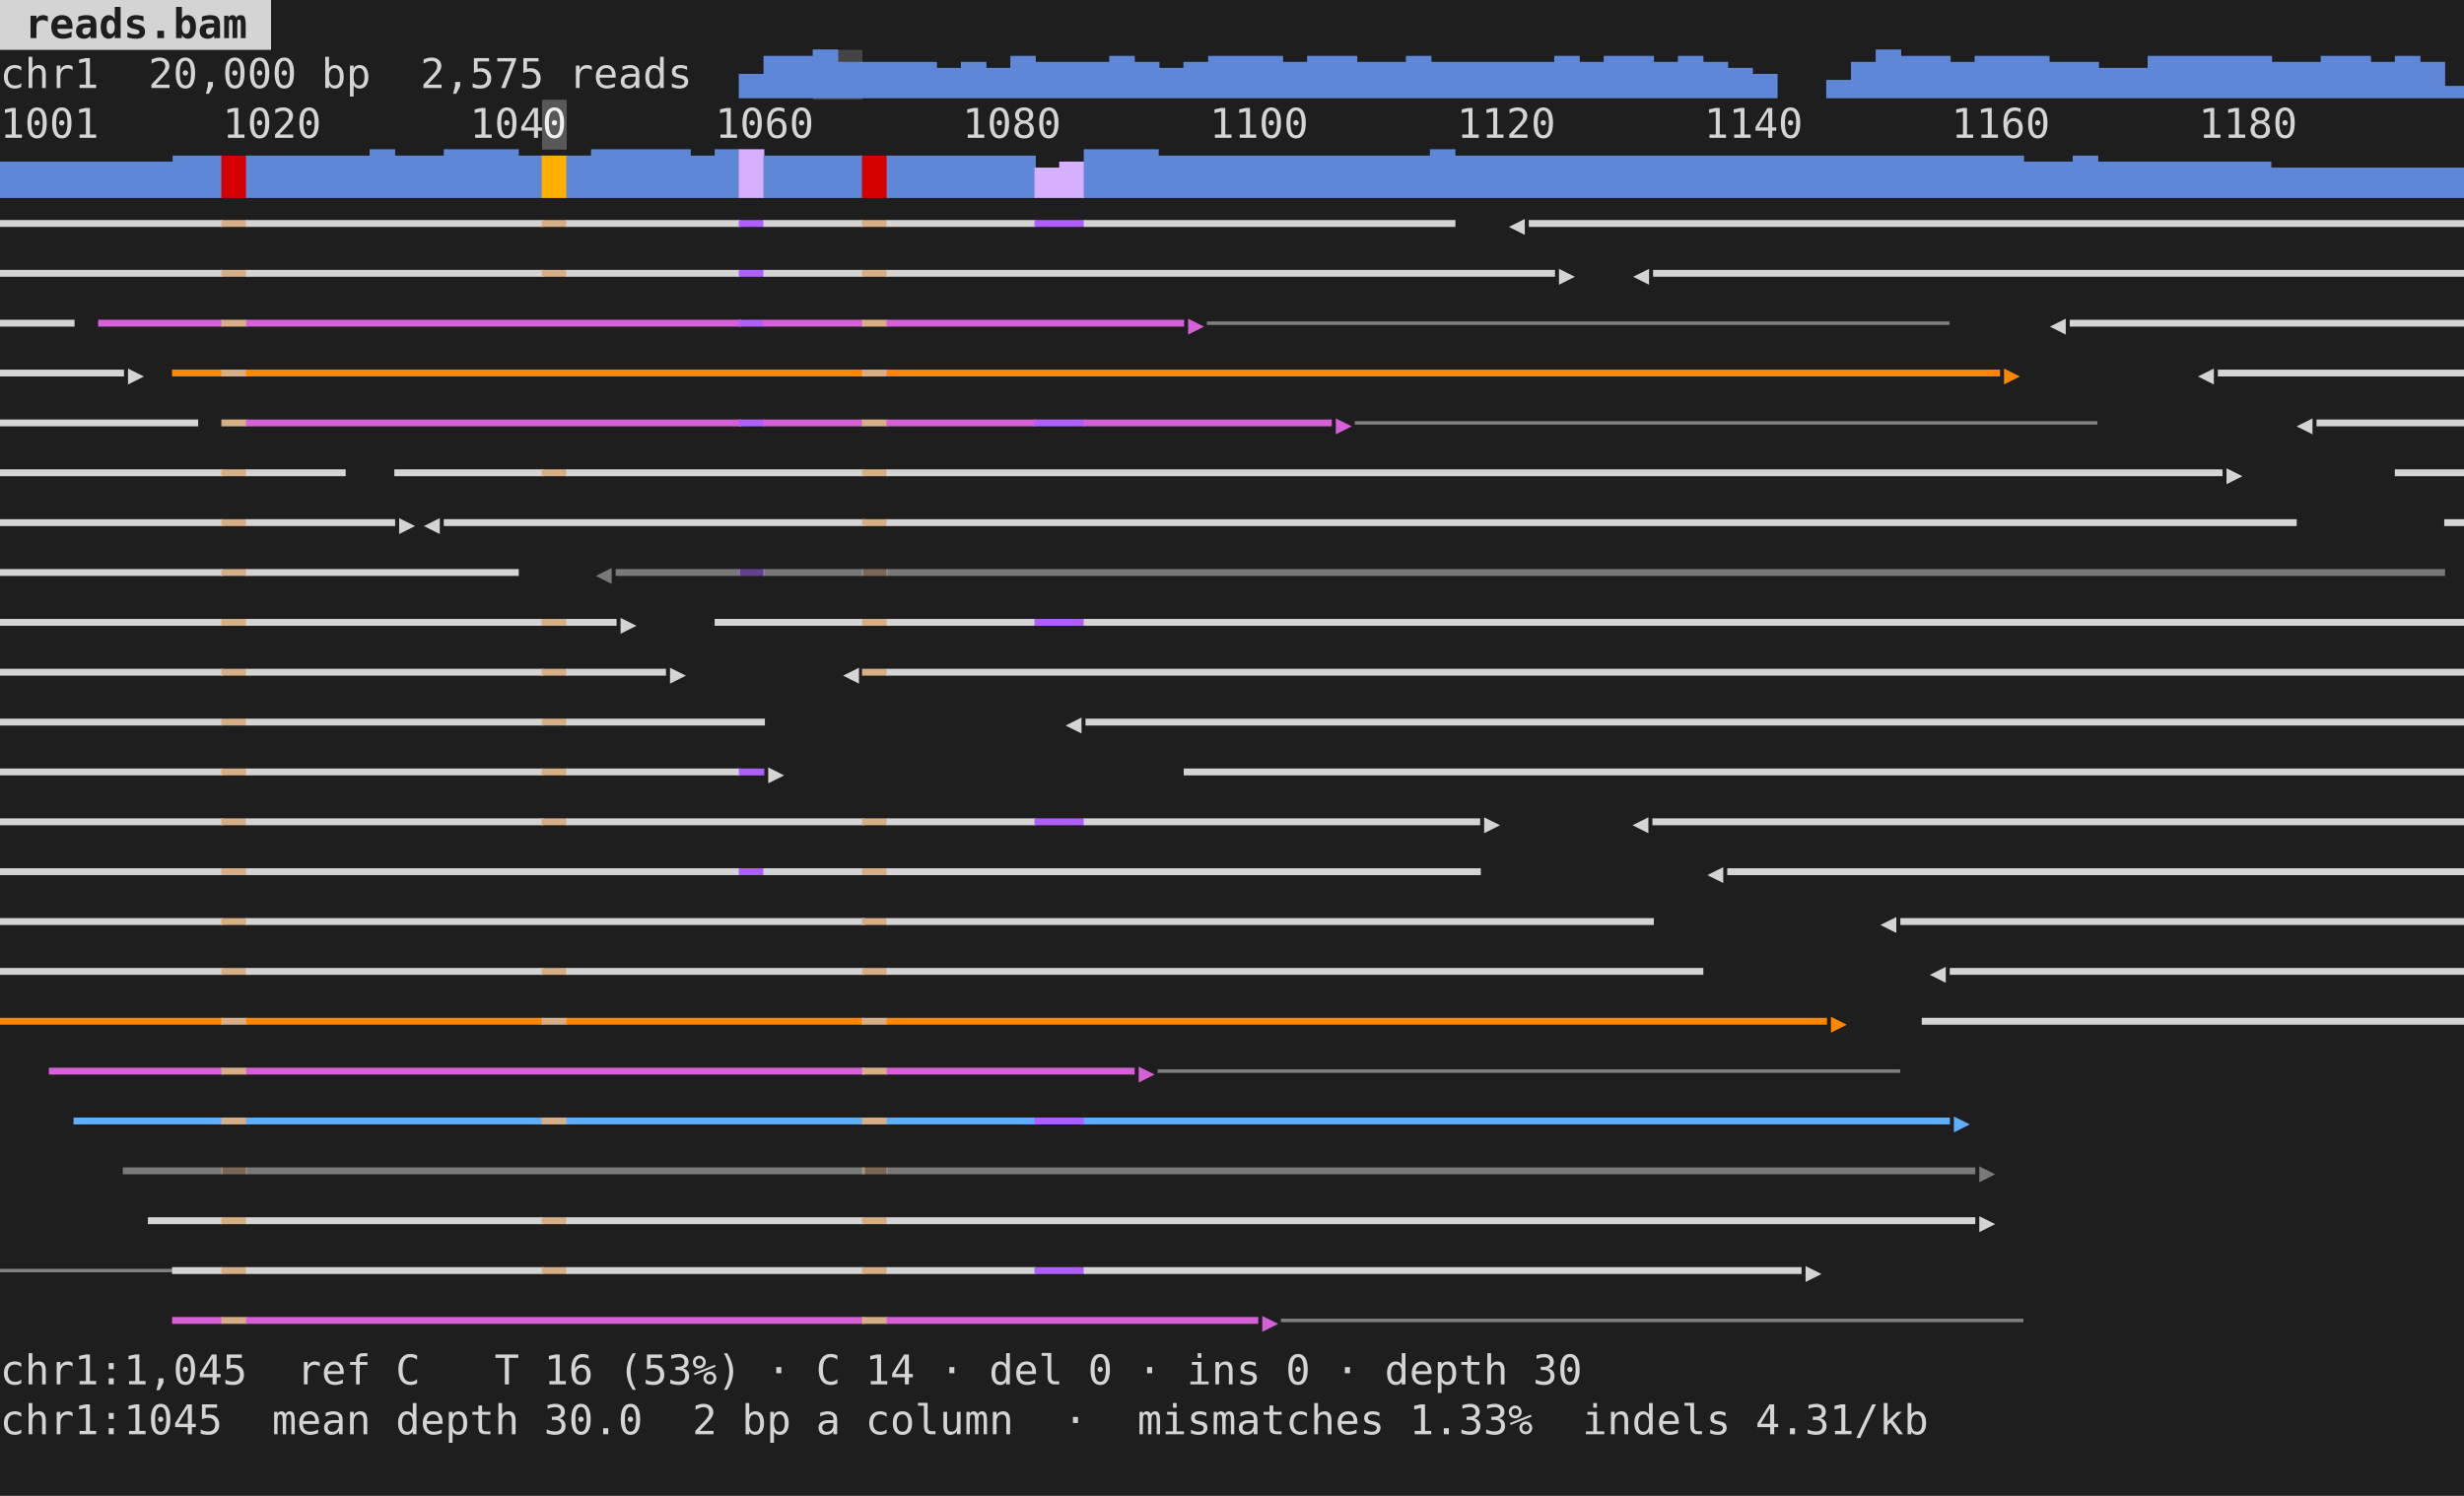
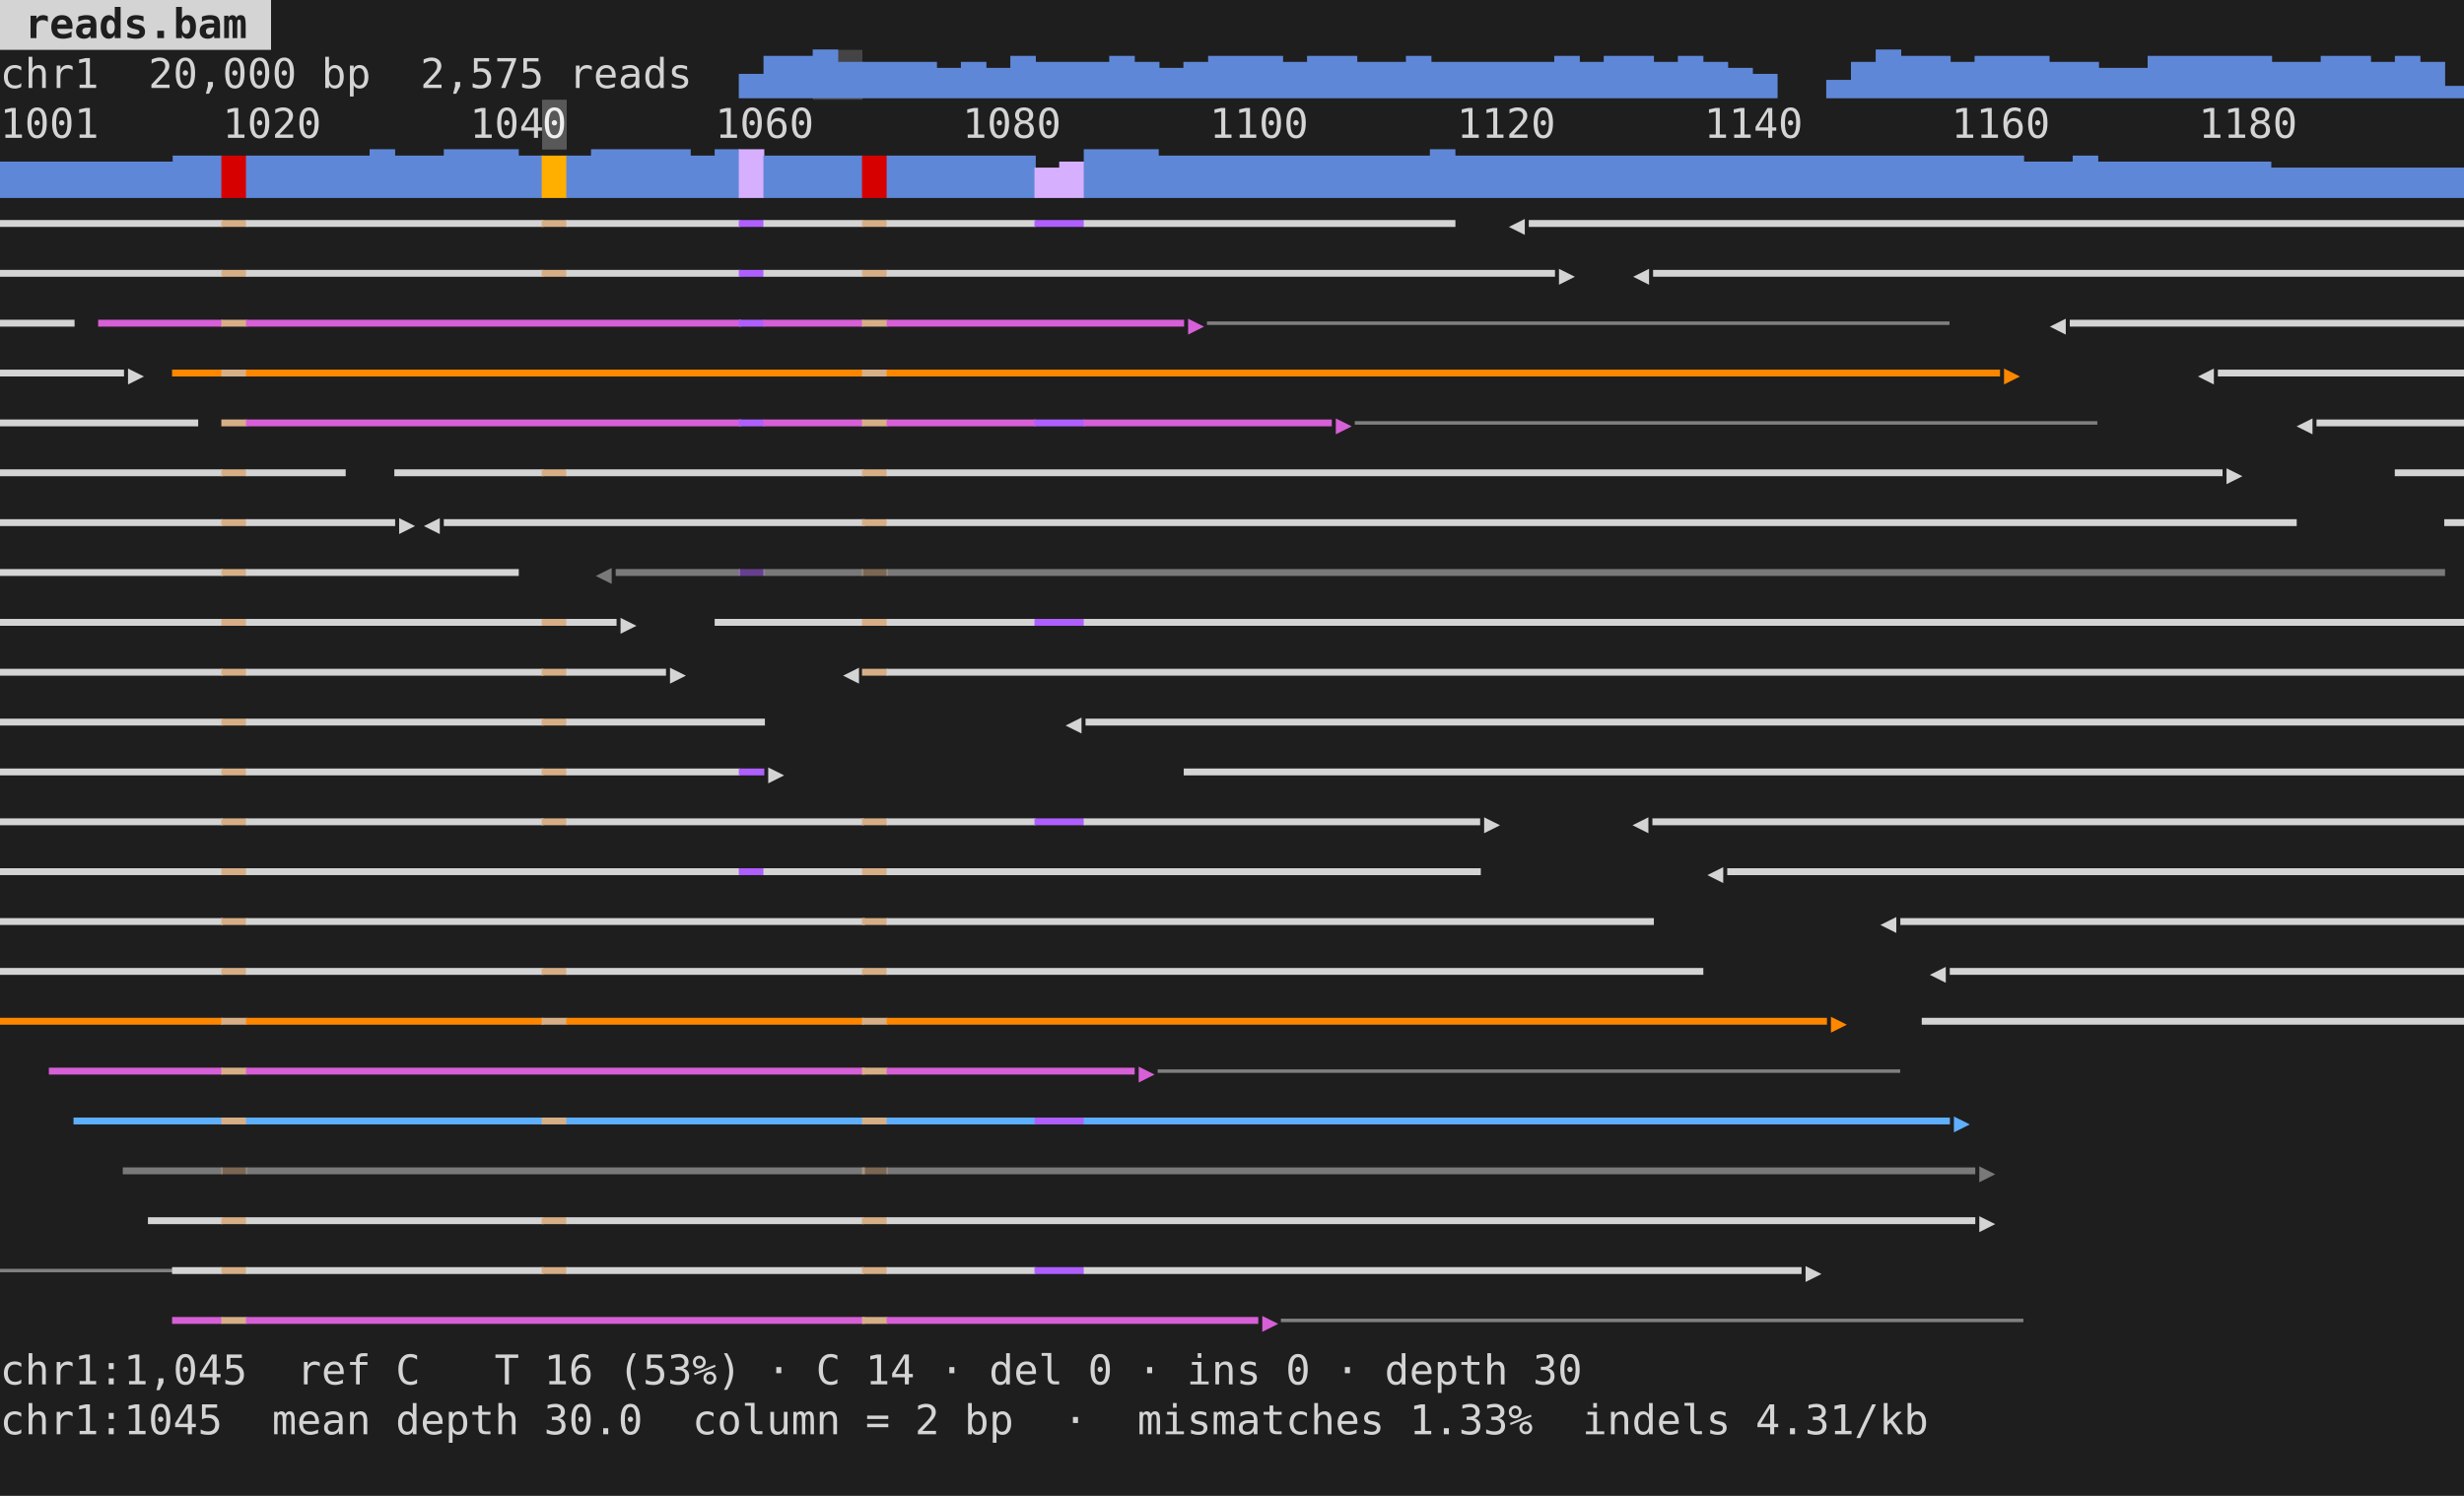
<svg xmlns="http://www.w3.org/2000/svg" width="840" height="510" viewBox="0 0 840 510" font-family="ui-monospace, SFMono-Regular, Menlo, Consolas, monospace" font-size="14">
  <rect width="100%" height="100%" fill="#1e1e1e" />
  <rect x="0" y="0" width="92.4" height="17" fill="#d4d4d4" />
  <rect x="277.2" y="17" width="16.8" height="17" fill="#444444" />
  <rect x="184.8" y="34" width="8.4" height="17" fill="#585858" />
  <text x="0" y="13" textLength="84" fill="#1e1e1e" font-weight="bold" xml:space="preserve"> reads.bam</text>
  <text x="0" y="30" textLength="235.2" fill="#d4d4d4" xml:space="preserve">chr1  20,000 bp  2,575 reads</text>
  <text x="252" y="30" textLength="25.2" fill="#5f87d7" xml:space="preserve">▄▇▇</text>
  <text x="277.2" y="30" textLength="16.8" fill="#5f87d7" xml:space="preserve">█▆</text>
  <text x="294" y="30" textLength="546" fill="#5f87d7" xml:space="preserve">▆▆▆▅▆▅▇▆▆▆▇▆▅▆▇▇▇▆▇▇▆▆▇▆▆▆▆▆▇▆▇▇▆▇▆▅▄  ▃▆█▇▇▆▇▇▇▆▆▅▅▇▇▇▇▇▆▆▇▇▆▇▆▂</text>
  <text x="0" y="47" textLength="184.8" fill="#d4d4d4" xml:space="preserve">1001     1020      104</text>
  <text x="184.8" y="47" textLength="8.4" fill="#eeeeee" xml:space="preserve">0</text>
  <text x="193.2" y="47" textLength="588" fill="#d4d4d4" xml:space="preserve">      1060      1080      1100      1120      1140      1160      1180</text>
  <text x="0" y="64" textLength="75.6" fill="#5f87d7" xml:space="preserve">▆▆▆▆▆▆▆▇▇</text>
  <text x="75.6" y="64" textLength="8.4" fill="#d70000" xml:space="preserve">▇</text>
  <text x="84" y="64" textLength="100.8" fill="#5f87d7" xml:space="preserve">▇▇▇▇▇█▇▇███▇</text>
  <text x="184.8" y="64" textLength="8.4" fill="#ffaf00" xml:space="preserve">▇</text>
  <text x="193.2" y="64" textLength="58.8" fill="#5f87d7" xml:space="preserve">▇████▇█</text>
  <text x="252" y="64" textLength="8.4" fill="#d7afff" xml:space="preserve">█</text>
  <text x="260.4" y="64" textLength="33.6" fill="#5f87d7" xml:space="preserve">▇▇▇▇</text>
  <text x="294" y="64" textLength="8.4" fill="#d70000" xml:space="preserve">▇</text>
  <text x="302.4" y="64" textLength="50.4" fill="#5f87d7" xml:space="preserve">▇▇▇▇▇▇</text>
  <text x="352.8" y="64" textLength="16.8" fill="#d7afff" xml:space="preserve">▅▆</text>
  <text x="369.6" y="64" textLength="470.4" fill="#5f87d7" xml:space="preserve">███▇▇▇▇▇▇▇▇▇▇▇█▇▇▇▇▇▇▇▇▇▇▇▇▇▇▇▇▇▇▇▇▇▇▇▆▆▇▆▆▆▆▆▆▆▅▅▅▅▅▅▅▅</text>
  <text x="0" y="81" textLength="75.6" fill="#d4d4d4" xml:space="preserve">━━━━━━━━━</text>
  <text x="75.6" y="81" textLength="8.4" fill="#d7af87" xml:space="preserve">━</text>
  <text x="84" y="81" textLength="100.8" fill="#d4d4d4" xml:space="preserve">━━━━━━━━━━━━</text>
  <text x="184.8" y="81" textLength="8.4" fill="#d7af87" xml:space="preserve">━</text>
  <text x="193.2" y="81" textLength="58.8" fill="#d4d4d4" xml:space="preserve">━━━━━━━</text>
  <text x="252" y="81" textLength="8.4" fill="#af5fff" xml:space="preserve">━</text>
  <text x="260.4" y="81" textLength="33.6" fill="#d4d4d4" xml:space="preserve">━━━━</text>
  <text x="294" y="81" textLength="8.4" fill="#d7af87" xml:space="preserve">━</text>
  <text x="302.4" y="81" textLength="50.4" fill="#d4d4d4" xml:space="preserve">━━━━━━</text>
  <text x="352.8" y="81" textLength="16.8" fill="#af5fff" xml:space="preserve">━━</text>
  <text x="369.6" y="81" textLength="470.4" fill="#d4d4d4" xml:space="preserve">━━━━━━━━━━━━━━━  ◂━━━━━━━━━━━━━━━━━━━━━━━━━━━━━━━━━━━━━━</text>
  <text x="0" y="98" textLength="75.6" fill="#d4d4d4" xml:space="preserve">━━━━━━━━━</text>
  <text x="75.6" y="98" textLength="8.4" fill="#d7af87" xml:space="preserve">━</text>
  <text x="84" y="98" textLength="100.8" fill="#d4d4d4" xml:space="preserve">━━━━━━━━━━━━</text>
  <text x="184.8" y="98" textLength="8.4" fill="#d7af87" xml:space="preserve">━</text>
  <text x="193.2" y="98" textLength="58.8" fill="#d4d4d4" xml:space="preserve">━━━━━━━</text>
  <text x="252" y="98" textLength="8.4" fill="#af5fff" xml:space="preserve">━</text>
  <text x="260.4" y="98" textLength="33.6" fill="#d4d4d4" xml:space="preserve">━━━━</text>
  <text x="294" y="98" textLength="8.4" fill="#d7af87" xml:space="preserve">━</text>
  <text x="302.4" y="98" textLength="537.6" fill="#d4d4d4" xml:space="preserve">━━━━━━━━━━━━━━━━━━━━━━━━━━━▸  ◂━━━━━━━━━━━━━━━━━━━━━━━━━━━━━━━━━</text>
  <text x="0" y="115" textLength="25.2" fill="#d4d4d4" xml:space="preserve">━━━</text>
  <text x="33.6" y="115" textLength="42" fill="#d75fd7" xml:space="preserve">━━━━━</text>
  <text x="75.6" y="115" textLength="8.4" fill="#d7af87" xml:space="preserve">━</text>
  <text x="84" y="115" textLength="168" fill="#d75fd7" xml:space="preserve">━━━━━━━━━━━━━━━━━━━━</text>
  <text x="252" y="115" textLength="8.4" fill="#af5fff" xml:space="preserve">━</text>
  <text x="260.4" y="115" textLength="33.6" fill="#d75fd7" xml:space="preserve">━━━━</text>
  <text x="294" y="115" textLength="8.4" fill="#d7af87" xml:space="preserve">━</text>
  <text x="302.4" y="115" textLength="109.2" fill="#d75fd7" xml:space="preserve">━━━━━━━━━━━━▸</text>
  <text x="411.6" y="115" textLength="252" fill="#808080" xml:space="preserve">──────────────────────────────</text>
  <text x="663.6" y="115" textLength="176.4" fill="#d4d4d4" xml:space="preserve">    ◂━━━━━━━━━━━━━━━━</text>
  <text x="0" y="132" textLength="50.4" fill="#d4d4d4" xml:space="preserve">━━━━━▸</text>
  <text x="58.8" y="132" textLength="16.8" fill="#ff8700" xml:space="preserve">━━</text>
  <text x="75.6" y="132" textLength="8.4" fill="#d7af87" xml:space="preserve">━</text>
  <text x="84" y="132" textLength="210" fill="#ff8700" xml:space="preserve">━━━━━━━━━━━━━━━━━━━━━━━━━</text>
  <text x="294" y="132" textLength="8.4" fill="#d7af87" xml:space="preserve">━</text>
  <text x="302.4" y="132" textLength="386.4" fill="#ff8700" xml:space="preserve">━━━━━━━━━━━━━━━━━━━━━━━━━━━━━━━━━━━━━━━━━━━━━▸</text>
  <text x="688.8" y="132" textLength="151.2" fill="#d4d4d4" xml:space="preserve">       ◂━━━━━━━━━━</text>
  <text x="0" y="149" textLength="67.2" fill="#d4d4d4" xml:space="preserve">━━━━━━━━</text>
  <text x="75.6" y="149" textLength="8.4" fill="#d7af87" xml:space="preserve">━</text>
  <text x="84" y="149" textLength="168" fill="#d75fd7" xml:space="preserve">━━━━━━━━━━━━━━━━━━━━</text>
  <text x="252" y="149" textLength="8.4" fill="#af5fff" xml:space="preserve">━</text>
  <text x="260.4" y="149" textLength="33.6" fill="#d75fd7" xml:space="preserve">━━━━</text>
  <text x="294" y="149" textLength="8.4" fill="#d7af87" xml:space="preserve">━</text>
  <text x="302.4" y="149" textLength="50.4" fill="#d75fd7" xml:space="preserve">━━━━━━</text>
  <text x="352.8" y="149" textLength="16.8" fill="#af5fff" xml:space="preserve">━━</text>
  <text x="369.6" y="149" textLength="92.4" fill="#d75fd7" xml:space="preserve">━━━━━━━━━━▸</text>
  <text x="462" y="149" textLength="252" fill="#808080" xml:space="preserve">──────────────────────────────</text>
  <text x="714" y="149" textLength="126" fill="#d4d4d4" xml:space="preserve">        ◂━━━━━━</text>
  <text x="0" y="166" textLength="75.6" fill="#d4d4d4" xml:space="preserve">━━━━━━━━━</text>
  <text x="75.6" y="166" textLength="8.4" fill="#d7af87" xml:space="preserve">━</text>
  <text x="84" y="166" textLength="100.8" fill="#d4d4d4" xml:space="preserve">━━━━  ━━━━━━</text>
  <text x="184.8" y="166" textLength="8.4" fill="#d7af87" xml:space="preserve">━</text>
  <text x="193.2" y="166" textLength="100.8" fill="#d4d4d4" xml:space="preserve">━━━━━━━━━━━━</text>
  <text x="294" y="166" textLength="8.4" fill="#d7af87" xml:space="preserve">━</text>
  <text x="302.4" y="166" textLength="537.6" fill="#d4d4d4" xml:space="preserve">━━━━━━━━━━━━━━━━━━━━━━━━━━━━━━━━━━━━━━━━━━━━━━━━━━━━━━▸      ━━━</text>
  <text x="0" y="183" textLength="75.6" fill="#d4d4d4" xml:space="preserve">━━━━━━━━━</text>
  <text x="75.6" y="183" textLength="8.4" fill="#d7af87" xml:space="preserve">━</text>
  <text x="84" y="183" textLength="210" fill="#d4d4d4" xml:space="preserve">━━━━━━▸◂━━━━━━━━━━━━━━━━━</text>
  <text x="294" y="183" textLength="8.4" fill="#d7af87" xml:space="preserve">━</text>
  <text x="302.4" y="183" textLength="537.6" fill="#d4d4d4" xml:space="preserve">━━━━━━━━━━━━━━━━━━━━━━━━━━━━━━━━━━━━━━━━━━━━━━━━━━━━━━━━━      ━</text>
  <text x="0" y="200" textLength="75.6" fill="#d4d4d4" xml:space="preserve">━━━━━━━━━</text>
  <text x="75.6" y="200" textLength="8.4" fill="#d7af87" xml:space="preserve">━</text>
  <text x="84" y="200" textLength="92.4" fill="#d4d4d4" xml:space="preserve">━━━━━━━━━━━</text>
  <text x="201.6" y="200" textLength="50.4" fill="#d4d4d4" opacity="0.5" xml:space="preserve">◂━━━━━</text>
  <text x="252" y="200" textLength="8.4" fill="#af5fff" opacity="0.5" xml:space="preserve">━</text>
  <text x="260.4" y="200" textLength="33.6" fill="#d4d4d4" opacity="0.5" xml:space="preserve">━━━━</text>
  <text x="294" y="200" textLength="8.4" fill="#d7af87" opacity="0.5" xml:space="preserve">━</text>
  <text x="302.4" y="200" textLength="529.2" fill="#d4d4d4" opacity="0.5" xml:space="preserve">━━━━━━━━━━━━━━━━━━━━━━━━━━━━━━━━━━━━━━━━━━━━━━━━━━━━━━━━━━━━━━━</text>
  <text x="0" y="217" textLength="75.6" fill="#d4d4d4" xml:space="preserve">━━━━━━━━━</text>
  <text x="75.6" y="217" textLength="8.4" fill="#d7af87" xml:space="preserve">━</text>
  <text x="84" y="217" textLength="100.8" fill="#d4d4d4" xml:space="preserve">━━━━━━━━━━━━</text>
  <text x="184.8" y="217" textLength="8.4" fill="#d7af87" xml:space="preserve">━</text>
  <text x="193.2" y="217" textLength="100.8" fill="#d4d4d4" xml:space="preserve">━━▸   ━━━━━━</text>
  <text x="294" y="217" textLength="8.4" fill="#d7af87" xml:space="preserve">━</text>
  <text x="302.4" y="217" textLength="50.4" fill="#d4d4d4" xml:space="preserve">━━━━━━</text>
  <text x="352.8" y="217" textLength="16.8" fill="#af5fff" xml:space="preserve">━━</text>
  <text x="369.6" y="217" textLength="470.4" fill="#d4d4d4" xml:space="preserve">━━━━━━━━━━━━━━━━━━━━━━━━━━━━━━━━━━━━━━━━━━━━━━━━━━━━━━━━</text>
  <text x="0" y="234" textLength="75.6" fill="#d4d4d4" xml:space="preserve">━━━━━━━━━</text>
  <text x="75.6" y="234" textLength="8.4" fill="#d7af87" xml:space="preserve">━</text>
  <text x="84" y="234" textLength="100.8" fill="#d4d4d4" xml:space="preserve">━━━━━━━━━━━━</text>
  <text x="184.8" y="234" textLength="8.4" fill="#d7af87" xml:space="preserve">━</text>
  <text x="193.2" y="234" textLength="100.8" fill="#d4d4d4" xml:space="preserve">━━━━▸      ◂</text>
  <text x="294" y="234" textLength="8.4" fill="#d7af87" xml:space="preserve">━</text>
  <text x="302.4" y="234" textLength="537.6" fill="#d4d4d4" xml:space="preserve">━━━━━━━━━━━━━━━━━━━━━━━━━━━━━━━━━━━━━━━━━━━━━━━━━━━━━━━━━━━━━━━━</text>
  <text x="0" y="251" textLength="75.6" fill="#d4d4d4" xml:space="preserve">━━━━━━━━━</text>
  <text x="75.6" y="251" textLength="8.4" fill="#d7af87" xml:space="preserve">━</text>
  <text x="84" y="251" textLength="100.8" fill="#d4d4d4" xml:space="preserve">━━━━━━━━━━━━</text>
  <text x="184.8" y="251" textLength="8.4" fill="#d7af87" xml:space="preserve">━</text>
  <text x="193.2" y="251" textLength="646.8" fill="#d4d4d4" xml:space="preserve">━━━━━━━━            ◂━━━━━━━━━━━━━━━━━━━━━━━━━━━━━━━━━━━━━━━━━━━━━━━━━━━━━━━━</text>
  <text x="0" y="268" textLength="75.6" fill="#d4d4d4" xml:space="preserve">━━━━━━━━━</text>
  <text x="75.6" y="268" textLength="8.4" fill="#d7af87" xml:space="preserve">━</text>
  <text x="84" y="268" textLength="100.8" fill="#d4d4d4" xml:space="preserve">━━━━━━━━━━━━</text>
  <text x="184.8" y="268" textLength="8.4" fill="#d7af87" xml:space="preserve">━</text>
  <text x="193.2" y="268" textLength="58.8" fill="#d4d4d4" xml:space="preserve">━━━━━━━</text>
  <text x="252" y="268" textLength="8.4" fill="#af5fff" xml:space="preserve">━</text>
  <text x="260.4" y="268" textLength="579.6" fill="#d4d4d4" xml:space="preserve">▸                ━━━━━━━━━━━━━━━━━━━━━━━━━━━━━━━━━━━━━━━━━━━━━━━━━━━━</text>
  <text x="0" y="285" textLength="75.6" fill="#d4d4d4" xml:space="preserve">━━━━━━━━━</text>
  <text x="75.6" y="285" textLength="8.4" fill="#d7af87" xml:space="preserve">━</text>
  <text x="84" y="285" textLength="100.8" fill="#d4d4d4" xml:space="preserve">━━━━━━━━━━━━</text>
  <text x="184.8" y="285" textLength="8.4" fill="#d7af87" xml:space="preserve">━</text>
  <text x="193.2" y="285" textLength="100.8" fill="#d4d4d4" xml:space="preserve">━━━━━━━━━━━━</text>
  <text x="294" y="285" textLength="8.4" fill="#d7af87" xml:space="preserve">━</text>
  <text x="302.4" y="285" textLength="50.4" fill="#d4d4d4" xml:space="preserve">━━━━━━</text>
  <text x="352.8" y="285" textLength="16.8" fill="#af5fff" xml:space="preserve">━━</text>
  <text x="369.6" y="285" textLength="470.4" fill="#d4d4d4" xml:space="preserve">━━━━━━━━━━━━━━━━▸     ◂━━━━━━━━━━━━━━━━━━━━━━━━━━━━━━━━━</text>
  <text x="0" y="302" textLength="75.6" fill="#d4d4d4" xml:space="preserve">━━━━━━━━━</text>
  <text x="75.6" y="302" textLength="8.4" fill="#d7af87" xml:space="preserve">━</text>
  <text x="84" y="302" textLength="168" fill="#d4d4d4" xml:space="preserve">━━━━━━━━━━━━━━━━━━━━</text>
  <text x="252" y="302" textLength="8.4" fill="#af5fff" xml:space="preserve">━</text>
  <text x="260.4" y="302" textLength="33.6" fill="#d4d4d4" xml:space="preserve">━━━━</text>
  <text x="294" y="302" textLength="8.4" fill="#d7af87" xml:space="preserve">━</text>
  <text x="302.4" y="302" textLength="537.6" fill="#d4d4d4" xml:space="preserve">━━━━━━━━━━━━━━━━━━━━━━━━         ◂━━━━━━━━━━━━━━━━━━━━━━━━━━━━━━</text>
  <text x="0" y="319" textLength="75.6" fill="#d4d4d4" xml:space="preserve">━━━━━━━━━</text>
  <text x="75.6" y="319" textLength="8.4" fill="#d7af87" xml:space="preserve">━</text>
  <text x="84" y="319" textLength="210" fill="#d4d4d4" xml:space="preserve">━━━━━━━━━━━━━━━━━━━━━━━━━</text>
  <text x="294" y="319" textLength="8.4" fill="#d7af87" xml:space="preserve">━</text>
  <text x="302.4" y="319" textLength="537.6" fill="#d4d4d4" xml:space="preserve">━━━━━━━━━━━━━━━━━━━━━━━━━━━━━━━         ◂━━━━━━━━━━━━━━━━━━━━━━━</text>
  <text x="0" y="336" textLength="75.6" fill="#d4d4d4" xml:space="preserve">━━━━━━━━━</text>
  <text x="75.6" y="336" textLength="8.4" fill="#d7af87" xml:space="preserve">━</text>
  <text x="84" y="336" textLength="100.8" fill="#d4d4d4" xml:space="preserve">━━━━━━━━━━━━</text>
  <text x="184.8" y="336" textLength="8.4" fill="#d7af87" xml:space="preserve">━</text>
  <text x="193.2" y="336" textLength="100.8" fill="#d4d4d4" xml:space="preserve">━━━━━━━━━━━━</text>
  <text x="294" y="336" textLength="8.4" fill="#d7af87" xml:space="preserve">━</text>
  <text x="302.4" y="336" textLength="537.6" fill="#d4d4d4" xml:space="preserve">━━━━━━━━━━━━━━━━━━━━━━━━━━━━━━━━━         ◂━━━━━━━━━━━━━━━━━━━━━</text>
  <text x="0" y="353" textLength="75.6" fill="#ff8700" xml:space="preserve">━━━━━━━━━</text>
  <text x="75.6" y="353" textLength="8.4" fill="#d7af87" xml:space="preserve">━</text>
  <text x="84" y="353" textLength="100.8" fill="#ff8700" xml:space="preserve">━━━━━━━━━━━━</text>
  <text x="184.8" y="353" textLength="8.4" fill="#d7af87" xml:space="preserve">━</text>
  <text x="193.2" y="353" textLength="100.8" fill="#ff8700" xml:space="preserve">━━━━━━━━━━━━</text>
  <text x="294" y="353" textLength="8.4" fill="#d7af87" xml:space="preserve">━</text>
  <text x="302.4" y="353" textLength="327.6" fill="#ff8700" xml:space="preserve">━━━━━━━━━━━━━━━━━━━━━━━━━━━━━━━━━━━━━━▸</text>
  <text x="630" y="353" textLength="210" fill="#d4d4d4" xml:space="preserve">   ━━━━━━━━━━━━━━━━━━━━━━</text>
  <text x="16.8" y="370" textLength="58.8" fill="#d75fd7" xml:space="preserve">━━━━━━━</text>
  <text x="75.6" y="370" textLength="8.4" fill="#d7af87" xml:space="preserve">━</text>
  <text x="84" y="370" textLength="210" fill="#d75fd7" xml:space="preserve">━━━━━━━━━━━━━━━━━━━━━━━━━</text>
  <text x="294" y="370" textLength="8.4" fill="#d7af87" xml:space="preserve">━</text>
  <text x="302.4" y="370" textLength="92.4" fill="#d75fd7" xml:space="preserve">━━━━━━━━━━▸</text>
  <text x="394.8" y="370" textLength="252" fill="#808080" xml:space="preserve">──────────────────────────────</text>
  <text x="25.2" y="387" textLength="50.4" fill="#5fafff" xml:space="preserve">━━━━━━</text>
  <text x="75.6" y="387" textLength="8.4" fill="#d7af87" xml:space="preserve">━</text>
  <text x="84" y="387" textLength="100.8" fill="#5fafff" xml:space="preserve">━━━━━━━━━━━━</text>
  <text x="184.8" y="387" textLength="8.4" fill="#d7af87" xml:space="preserve">━</text>
  <text x="193.2" y="387" textLength="100.8" fill="#5fafff" xml:space="preserve">━━━━━━━━━━━━</text>
  <text x="294" y="387" textLength="8.4" fill="#d7af87" xml:space="preserve">━</text>
  <text x="302.4" y="387" textLength="50.4" fill="#5fafff" xml:space="preserve">━━━━━━</text>
  <text x="352.8" y="387" textLength="16.8" fill="#af5fff" xml:space="preserve">━━</text>
  <text x="369.6" y="387" textLength="302.4" fill="#5fafff" xml:space="preserve">━━━━━━━━━━━━━━━━━━━━━━━━━━━━━━━━━━━▸</text>
  <text x="42" y="404" textLength="33.6" fill="#d4d4d4" opacity="0.5" xml:space="preserve">━━━━</text>
  <text x="75.6" y="404" textLength="8.4" fill="#d7af87" opacity="0.5" xml:space="preserve">━</text>
  <text x="84" y="404" textLength="210" fill="#d4d4d4" opacity="0.5" xml:space="preserve">━━━━━━━━━━━━━━━━━━━━━━━━━</text>
  <text x="294" y="404" textLength="8.4" fill="#d7af87" opacity="0.5" xml:space="preserve">━</text>
  <text x="302.4" y="404" textLength="378" fill="#d4d4d4" opacity="0.5" xml:space="preserve">━━━━━━━━━━━━━━━━━━━━━━━━━━━━━━━━━━━━━━━━━━━━▸</text>
  <text x="0" y="421" textLength="75.6" fill="#d4d4d4" xml:space="preserve">      ━━━</text>
  <text x="75.6" y="421" textLength="8.4" fill="#d7af87" xml:space="preserve">━</text>
  <text x="84" y="421" textLength="100.8" fill="#d4d4d4" xml:space="preserve">━━━━━━━━━━━━</text>
  <text x="184.8" y="421" textLength="8.4" fill="#d7af87" xml:space="preserve">━</text>
  <text x="193.2" y="421" textLength="100.8" fill="#d4d4d4" xml:space="preserve">━━━━━━━━━━━━</text>
  <text x="294" y="421" textLength="8.4" fill="#d7af87" xml:space="preserve">━</text>
  <text x="302.4" y="421" textLength="378" fill="#d4d4d4" xml:space="preserve">━━━━━━━━━━━━━━━━━━━━━━━━━━━━━━━━━━━━━━━━━━━━▸</text>
  <text x="0" y="438" textLength="58.8" fill="#808080" xml:space="preserve">───────</text>
  <text x="58.8" y="438" textLength="16.8" fill="#d4d4d4" xml:space="preserve">━━</text>
  <text x="75.6" y="438" textLength="8.4" fill="#d7af87" xml:space="preserve">━</text>
  <text x="84" y="438" textLength="100.8" fill="#d4d4d4" xml:space="preserve">━━━━━━━━━━━━</text>
  <text x="184.8" y="438" textLength="8.4" fill="#d7af87" xml:space="preserve">━</text>
  <text x="193.2" y="438" textLength="100.8" fill="#d4d4d4" xml:space="preserve">━━━━━━━━━━━━</text>
  <text x="294" y="438" textLength="8.4" fill="#d7af87" xml:space="preserve">━</text>
  <text x="302.4" y="438" textLength="50.4" fill="#d4d4d4" xml:space="preserve">━━━━━━</text>
  <text x="352.8" y="438" textLength="16.8" fill="#af5fff" xml:space="preserve">━━</text>
  <text x="369.6" y="438" textLength="252" fill="#d4d4d4" xml:space="preserve">━━━━━━━━━━━━━━━━━━━━━━━━━━━━━▸</text>
  <text x="58.8" y="455" textLength="16.8" fill="#d75fd7" xml:space="preserve">━━</text>
  <text x="75.6" y="455" textLength="8.4" fill="#d7af87" xml:space="preserve">━</text>
  <text x="84" y="455" textLength="210" fill="#d75fd7" xml:space="preserve">━━━━━━━━━━━━━━━━━━━━━━━━━</text>
  <text x="294" y="455" textLength="8.4" fill="#d7af87" xml:space="preserve">━</text>
  <text x="302.4" y="455" textLength="134.4" fill="#d75fd7" xml:space="preserve">━━━━━━━━━━━━━━━▸</text>
  <text x="436.8" y="455" textLength="252" fill="#808080" xml:space="preserve">──────────────────────────────</text>
  <text x="0" y="472" textLength="537.6" fill="#d4d4d4" xml:space="preserve">chr1:1,045  ref C   T 16 (53%) · C 14 · del 0 · ins 0 · depth 30</text>
-   <text x="0" y="489" textLength="655.2" fill="#d4d4d4" xml:space="preserve">chr1:1045  mean depth 30.0  2 bp a column  ·  mismatches 1.33%  indels 4.31/kb</text>
+   <text x="0" y="489" textLength="655.2" fill="#d4d4d4" xml:space="preserve">chr1:1045  mean depth 30.0  column = 2 bp  ·  mismatches 1.33%  indels 4.31/kb</text>
</svg>
